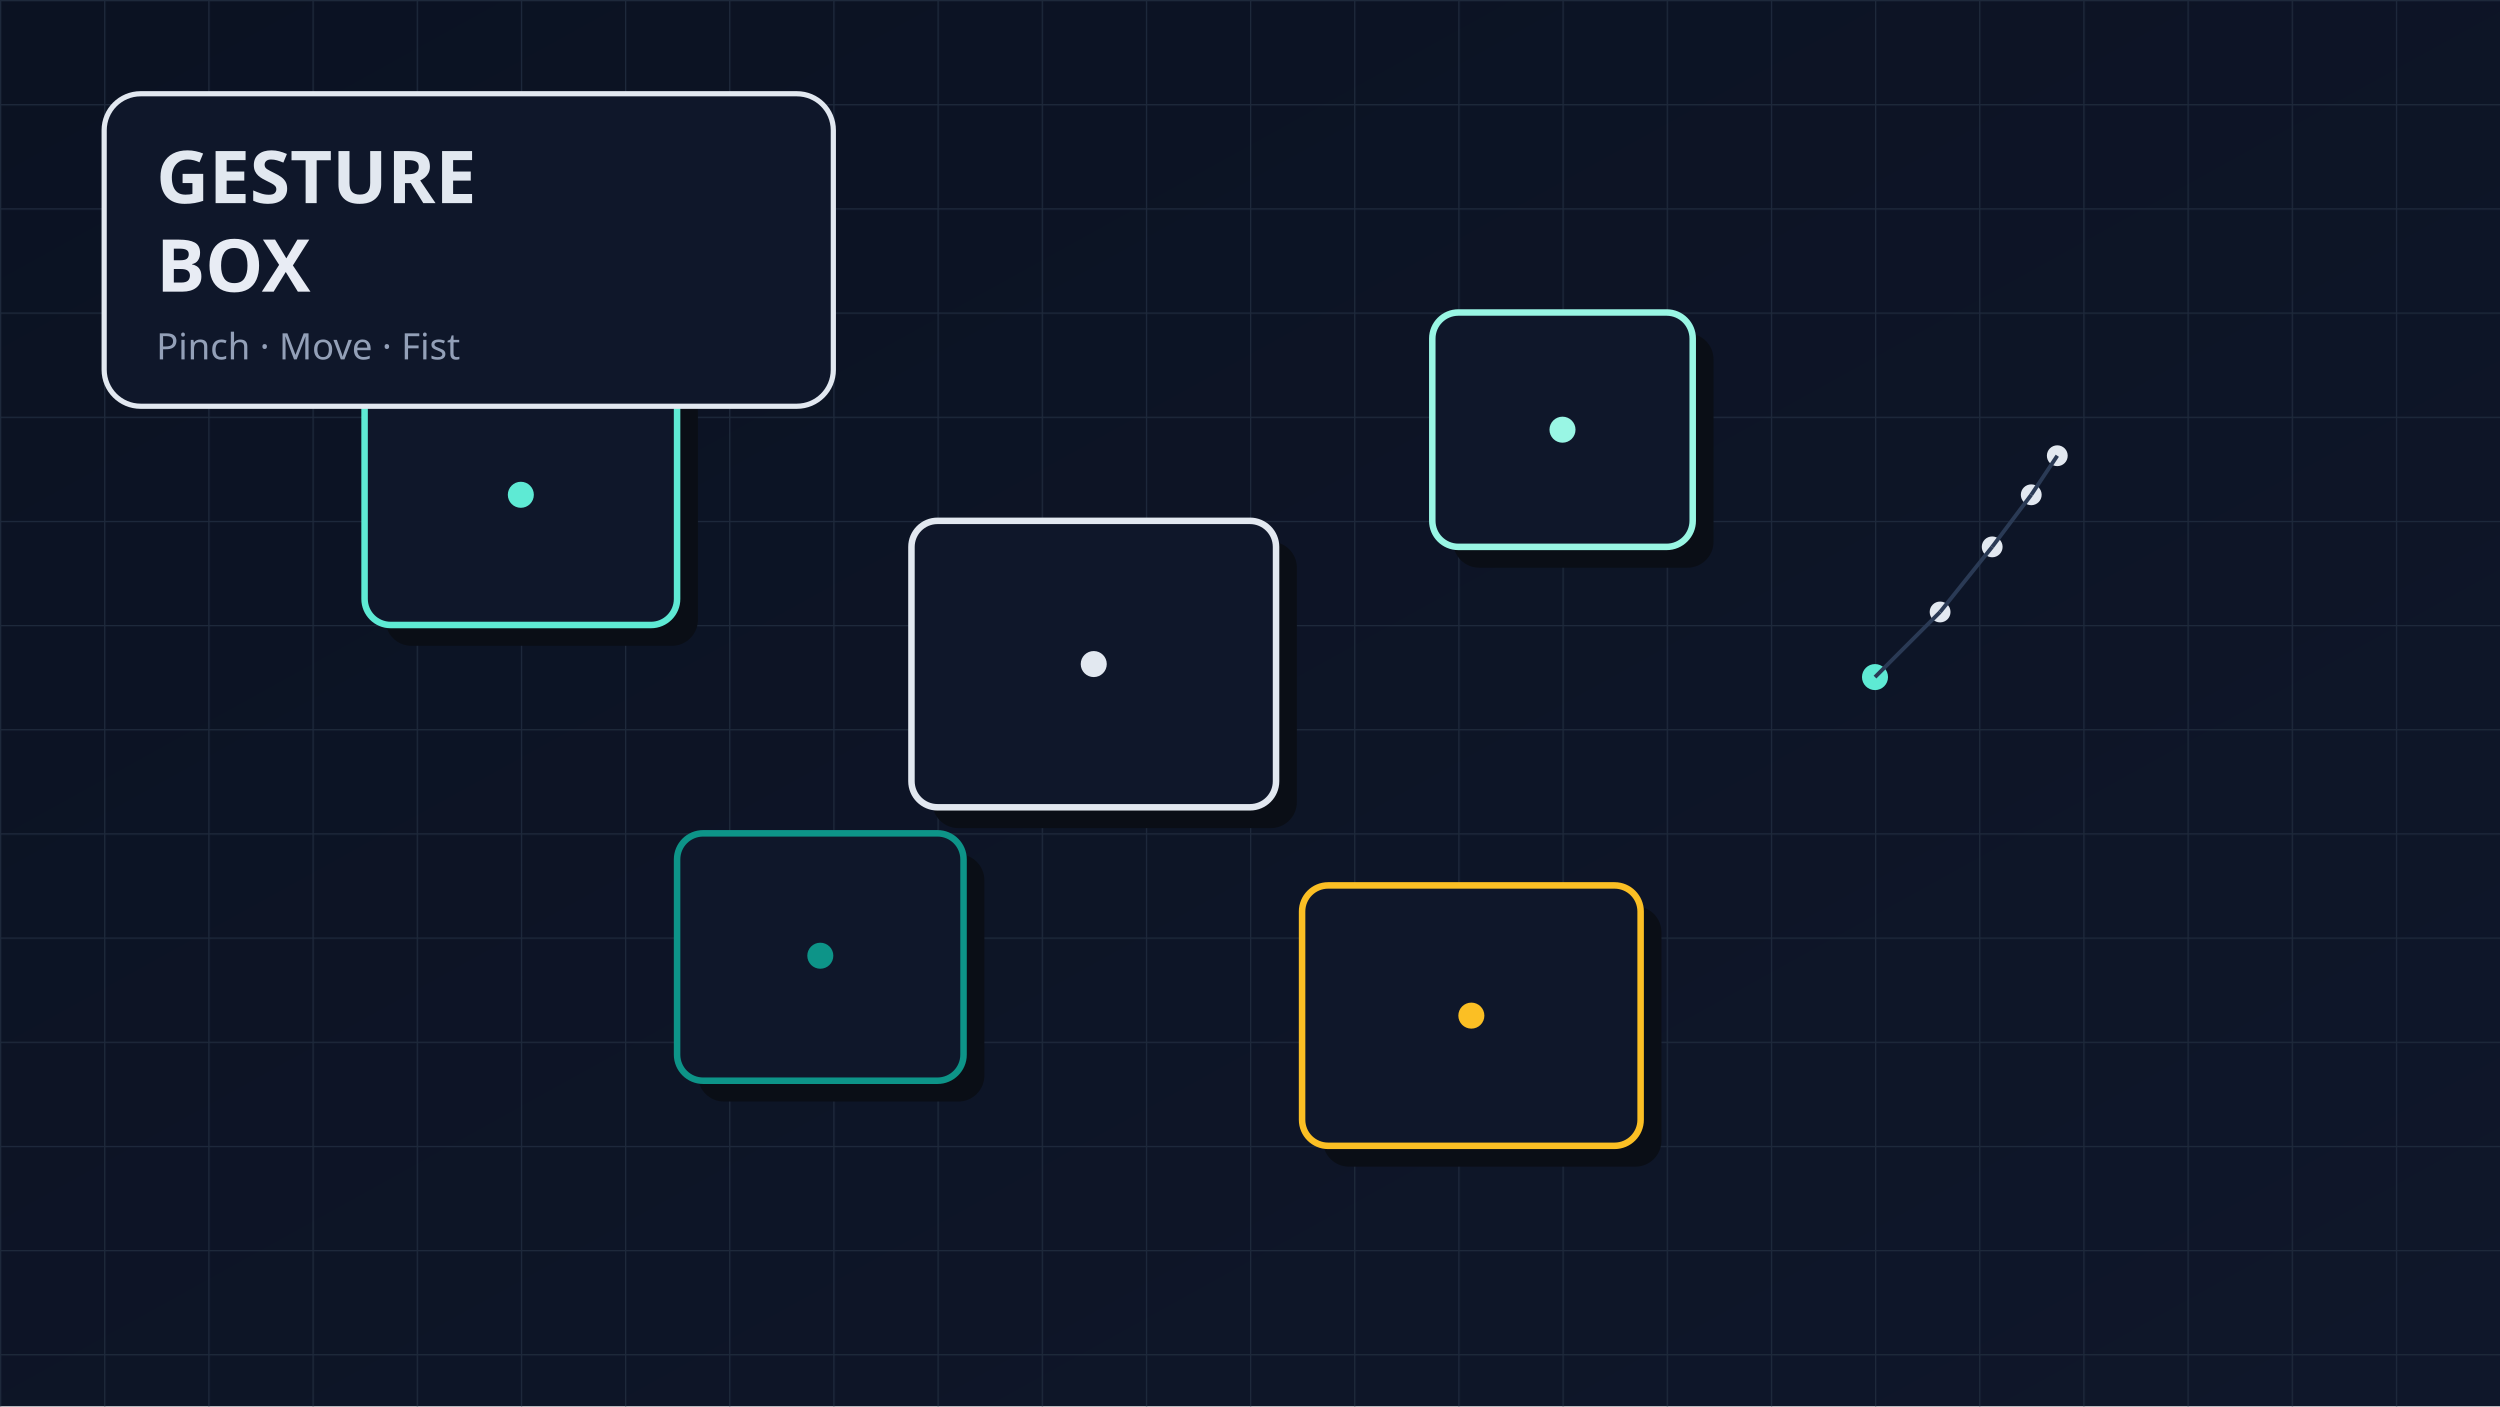
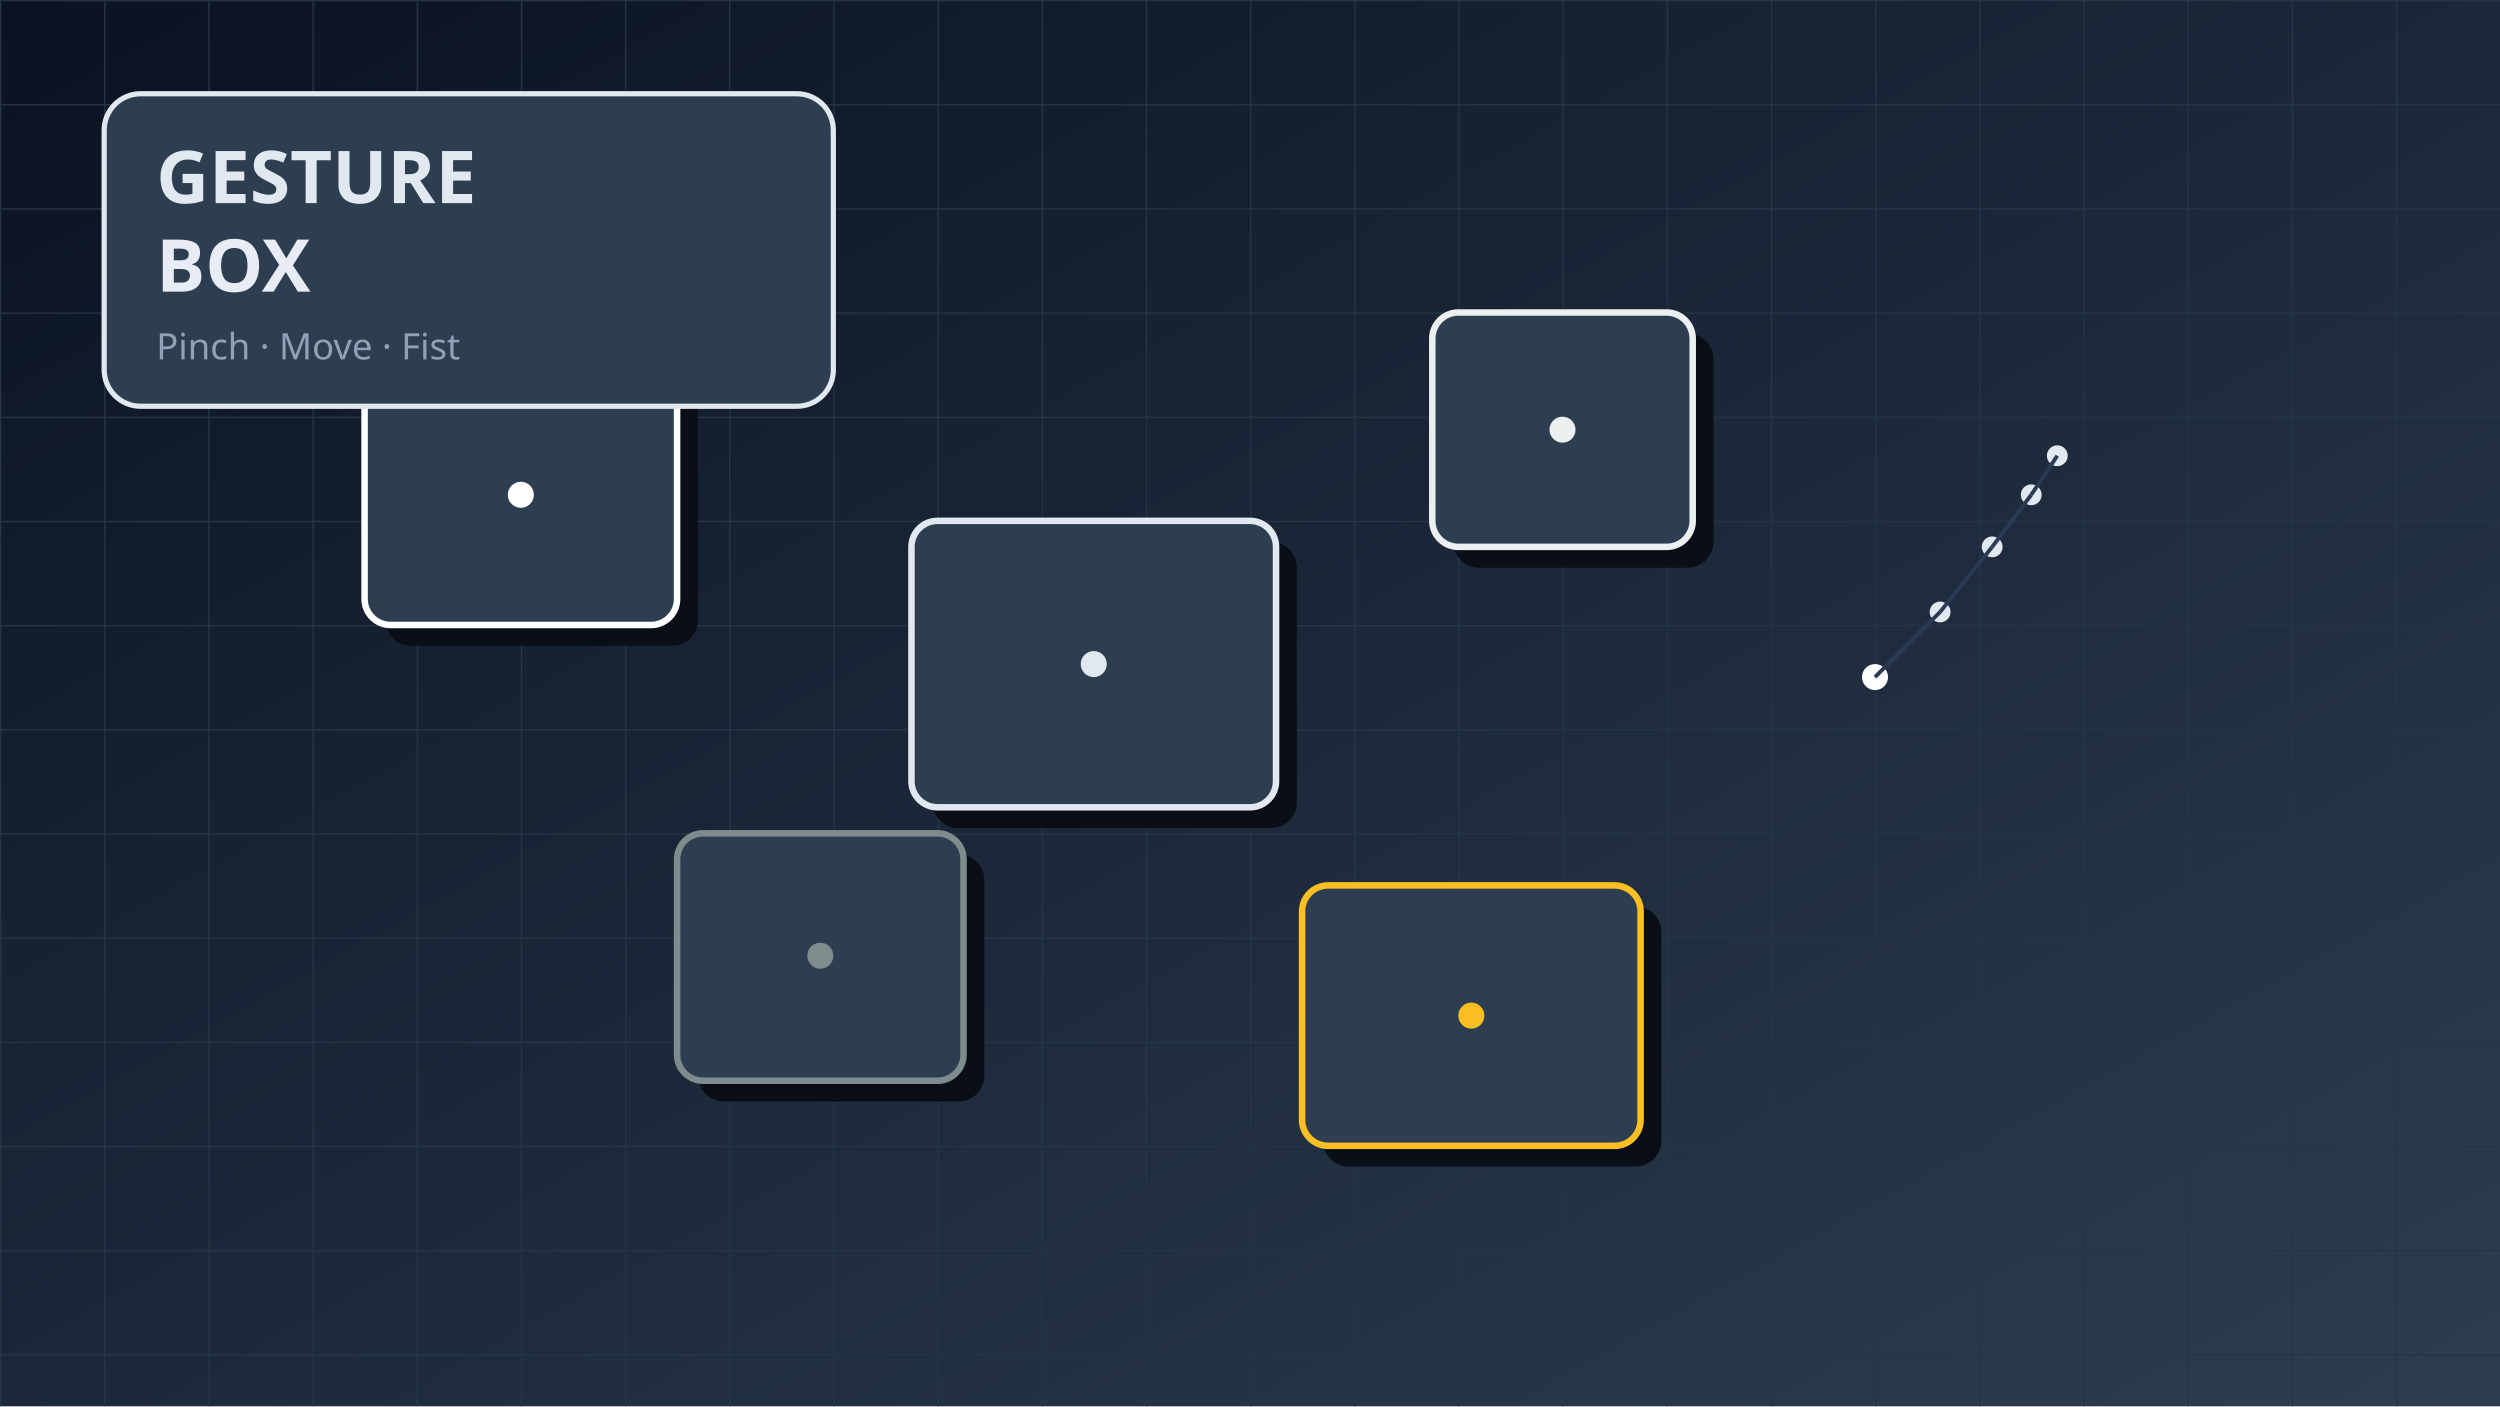
<svg xmlns="http://www.w3.org/2000/svg" viewBox="0 0 960 540" width="960" height="540">
  <defs>
    <linearGradient id="bg3" x1="0" y1="0" x2="1" y2="1">
      <stop offset="0%" stop-color="#0b1222" />
-       <stop offset="100%" stop-color="#0f172a" />
+       <stop offset="100%" stop-color="#2C3E50" />
    </linearGradient>
    <pattern id="grid3" width="40" height="40" patternUnits="userSpaceOnUse">
-       <path d="M40 0H0V40" fill="none" stroke="#1e293b" stroke-width="1" />
+       <path d="M40 0H0V40" fill="none" stroke="#253545" stroke-width="1" />
    </pattern>
  </defs>
  <rect width="960" height="540" fill="url(#bg3)" />
  <rect width="960" height="540" fill="url(#grid3)" />
  <g>
    <rect x="148" y="148" width="120" height="100" rx="10" fill="#0a0e16" />
-     <rect x="140" y="140" width="120" height="100" rx="10" fill="#0f172a" stroke="#5eead4" stroke-width="2.5" />
-     <circle cx="200" cy="190" r="5" fill="#5eead4" />
+     <rect x="140" y="140" width="120" height="100" rx="10" fill="#2C3E50" stroke="#FFFFFF" stroke-width="2.5" />
+     <circle cx="200" cy="190" r="5" fill="#FFFFFF" />
  </g>
  <g>
    <rect x="358" y="208" width="140" height="110" rx="10" fill="#0a0e16" />
-     <rect x="350" y="200" width="140" height="110" rx="10" fill="#0f172a" stroke="#e2e8f0" stroke-width="2.5" />
+     <rect x="350" y="200" width="140" height="110" rx="10" fill="#2C3E50" stroke="#e2e8f0" stroke-width="2.5" />
    <circle cx="420" cy="255" r="5" fill="#e2e8f0" />
  </g>
  <g>
    <rect x="558" y="128" width="100" height="90" rx="10" fill="#0a0e16" />
-     <rect x="550" y="120" width="100" height="90" rx="10" fill="#0f172a" stroke="#99f6e4" stroke-width="2.5" />
-     <circle cx="600" cy="165" r="5" fill="#99f6e4" />
+     <rect x="550" y="120" width="100" height="90" rx="10" fill="#2C3E50" stroke="#ECF0F1" stroke-width="2.5" />
+     <circle cx="600" cy="165" r="5" fill="#ECF0F1" />
  </g>
  <g>
    <rect x="268" y="328" width="110" height="95" rx="10" fill="#0a0e16" />
-     <rect x="260" y="320" width="110" height="95" rx="10" fill="#0f172a" stroke="#0d9488" stroke-width="2.5" />
-     <circle cx="315" cy="367" r="5" fill="#0d9488" />
+     <rect x="260" y="320" width="110" height="95" rx="10" fill="#2C3E50" stroke="#7F8C8D" stroke-width="2.5" />
+     <circle cx="315" cy="367" r="5" fill="#7F8C8D" />
  </g>
  <g>
    <rect x="508" y="348" width="130" height="100" rx="10" fill="#0a0e16" />
-     <rect x="500" y="340" width="130" height="100" rx="10" fill="#0f172a" stroke="#fbbf24" stroke-width="2.5" />
+     <rect x="500" y="340" width="130" height="100" rx="10" fill="#2C3E50" stroke="#fbbf24" stroke-width="2.5" />
    <circle cx="565" cy="390" r="5" fill="#fbbf24" />
  </g>
-   <circle cx="720" cy="260" r="5" fill="#5eead4" />
+   <circle cx="720" cy="260" r="5" fill="#FFFFFF" />
  <circle cx="745" cy="235" r="4" fill="#e2e8f0" />
  <circle cx="765" cy="210" r="4" fill="#e2e8f0" />
  <circle cx="780" cy="190" r="4" fill="#e2e8f0" />
  <circle cx="790" cy="175" r="4" fill="#e2e8f0" />
  <line x1="720" y1="260" x2="745" y2="235" stroke="#2a3a55" stroke-width="1.5" />
  <line x1="745" y1="235" x2="765" y2="210" stroke="#2a3a55" stroke-width="1.5" />
  <line x1="765" y1="210" x2="780" y2="190" stroke="#2a3a55" stroke-width="1.5" />
  <line x1="780" y1="190" x2="790" y2="175" stroke="#2a3a55" stroke-width="1.5" />
-   <rect x="40" y="36" width="280" height="120" rx="14" fill="#0f172a" stroke="#e2e8f0" stroke-width="2" />
+   <rect x="40" y="36" width="280" height="120" rx="14" fill="#2C3E50" stroke="#e2e8f0" stroke-width="2" />
  <text x="60" y="78" font-family="system-ui,sans-serif" font-size="28" font-weight="700" fill="#e2e8f0">GESTURE</text>
  <text x="60" y="112" font-family="system-ui,sans-serif" font-size="28" font-weight="700" fill="#e8ecf4">BOX</text>
  <text x="60" y="138" font-family="system-ui,sans-serif" font-size="14" fill="#93a0b8">Pinch · Move · Fist</text>
</svg>
